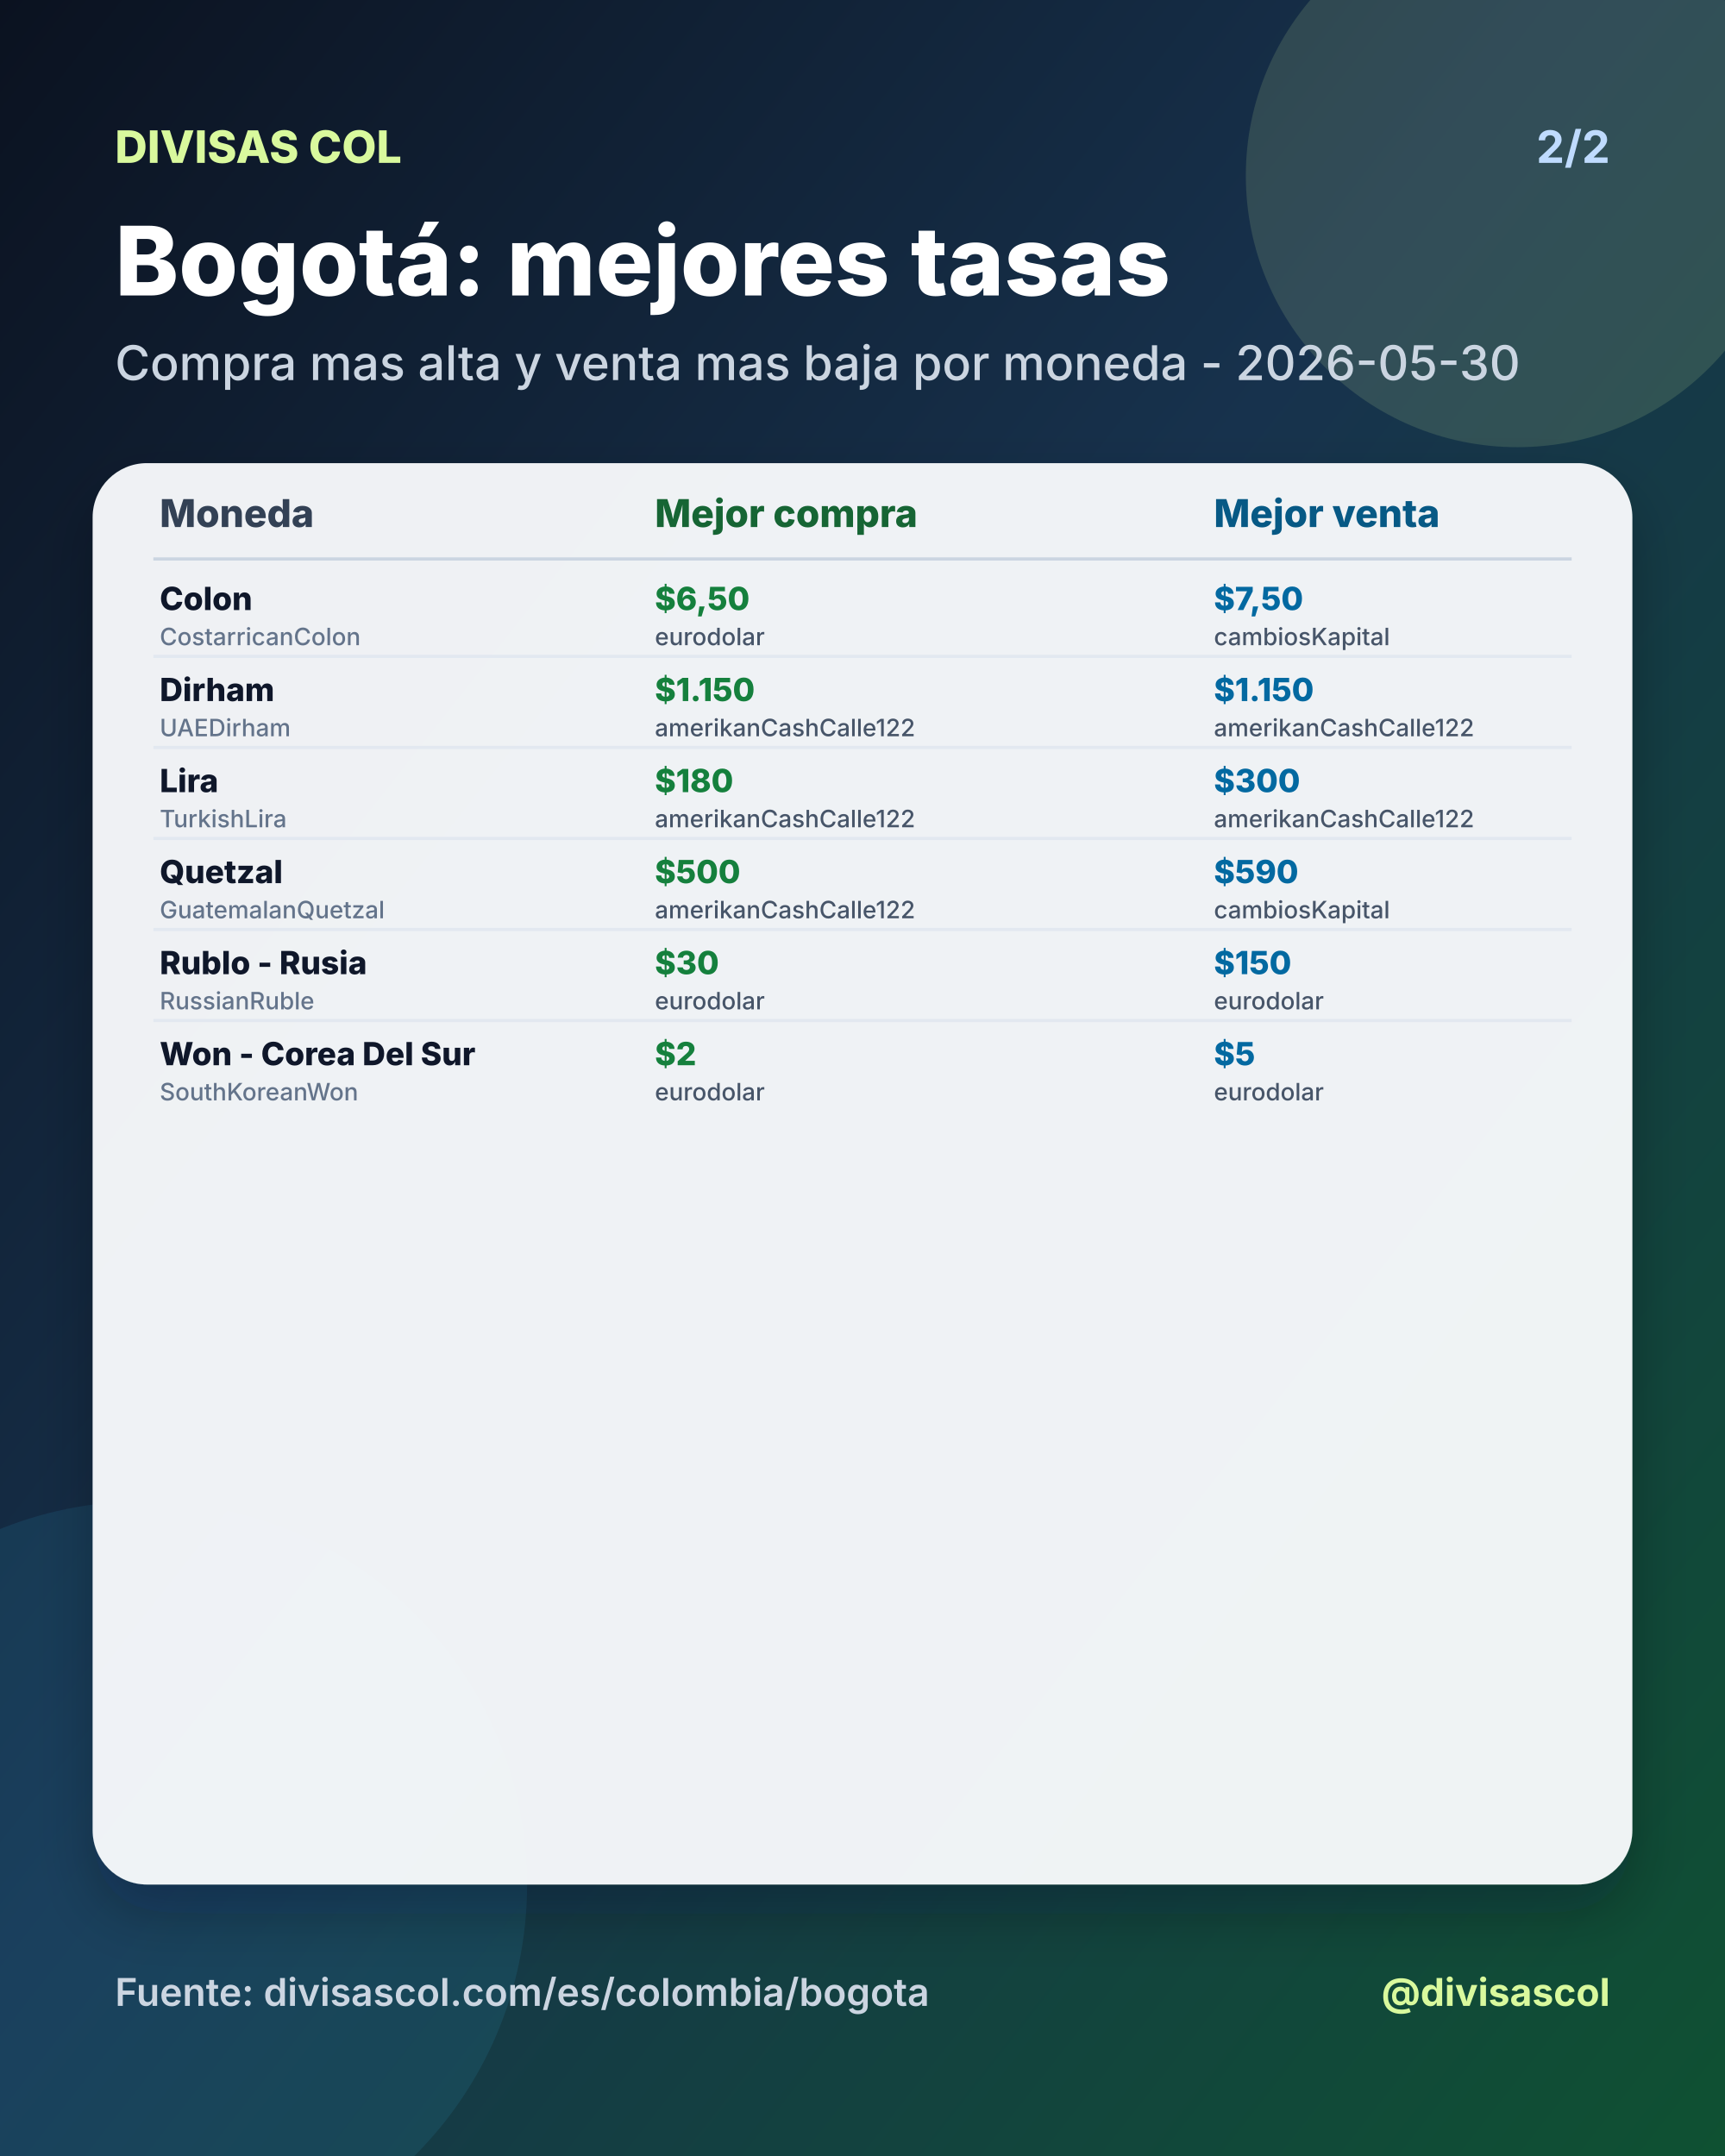
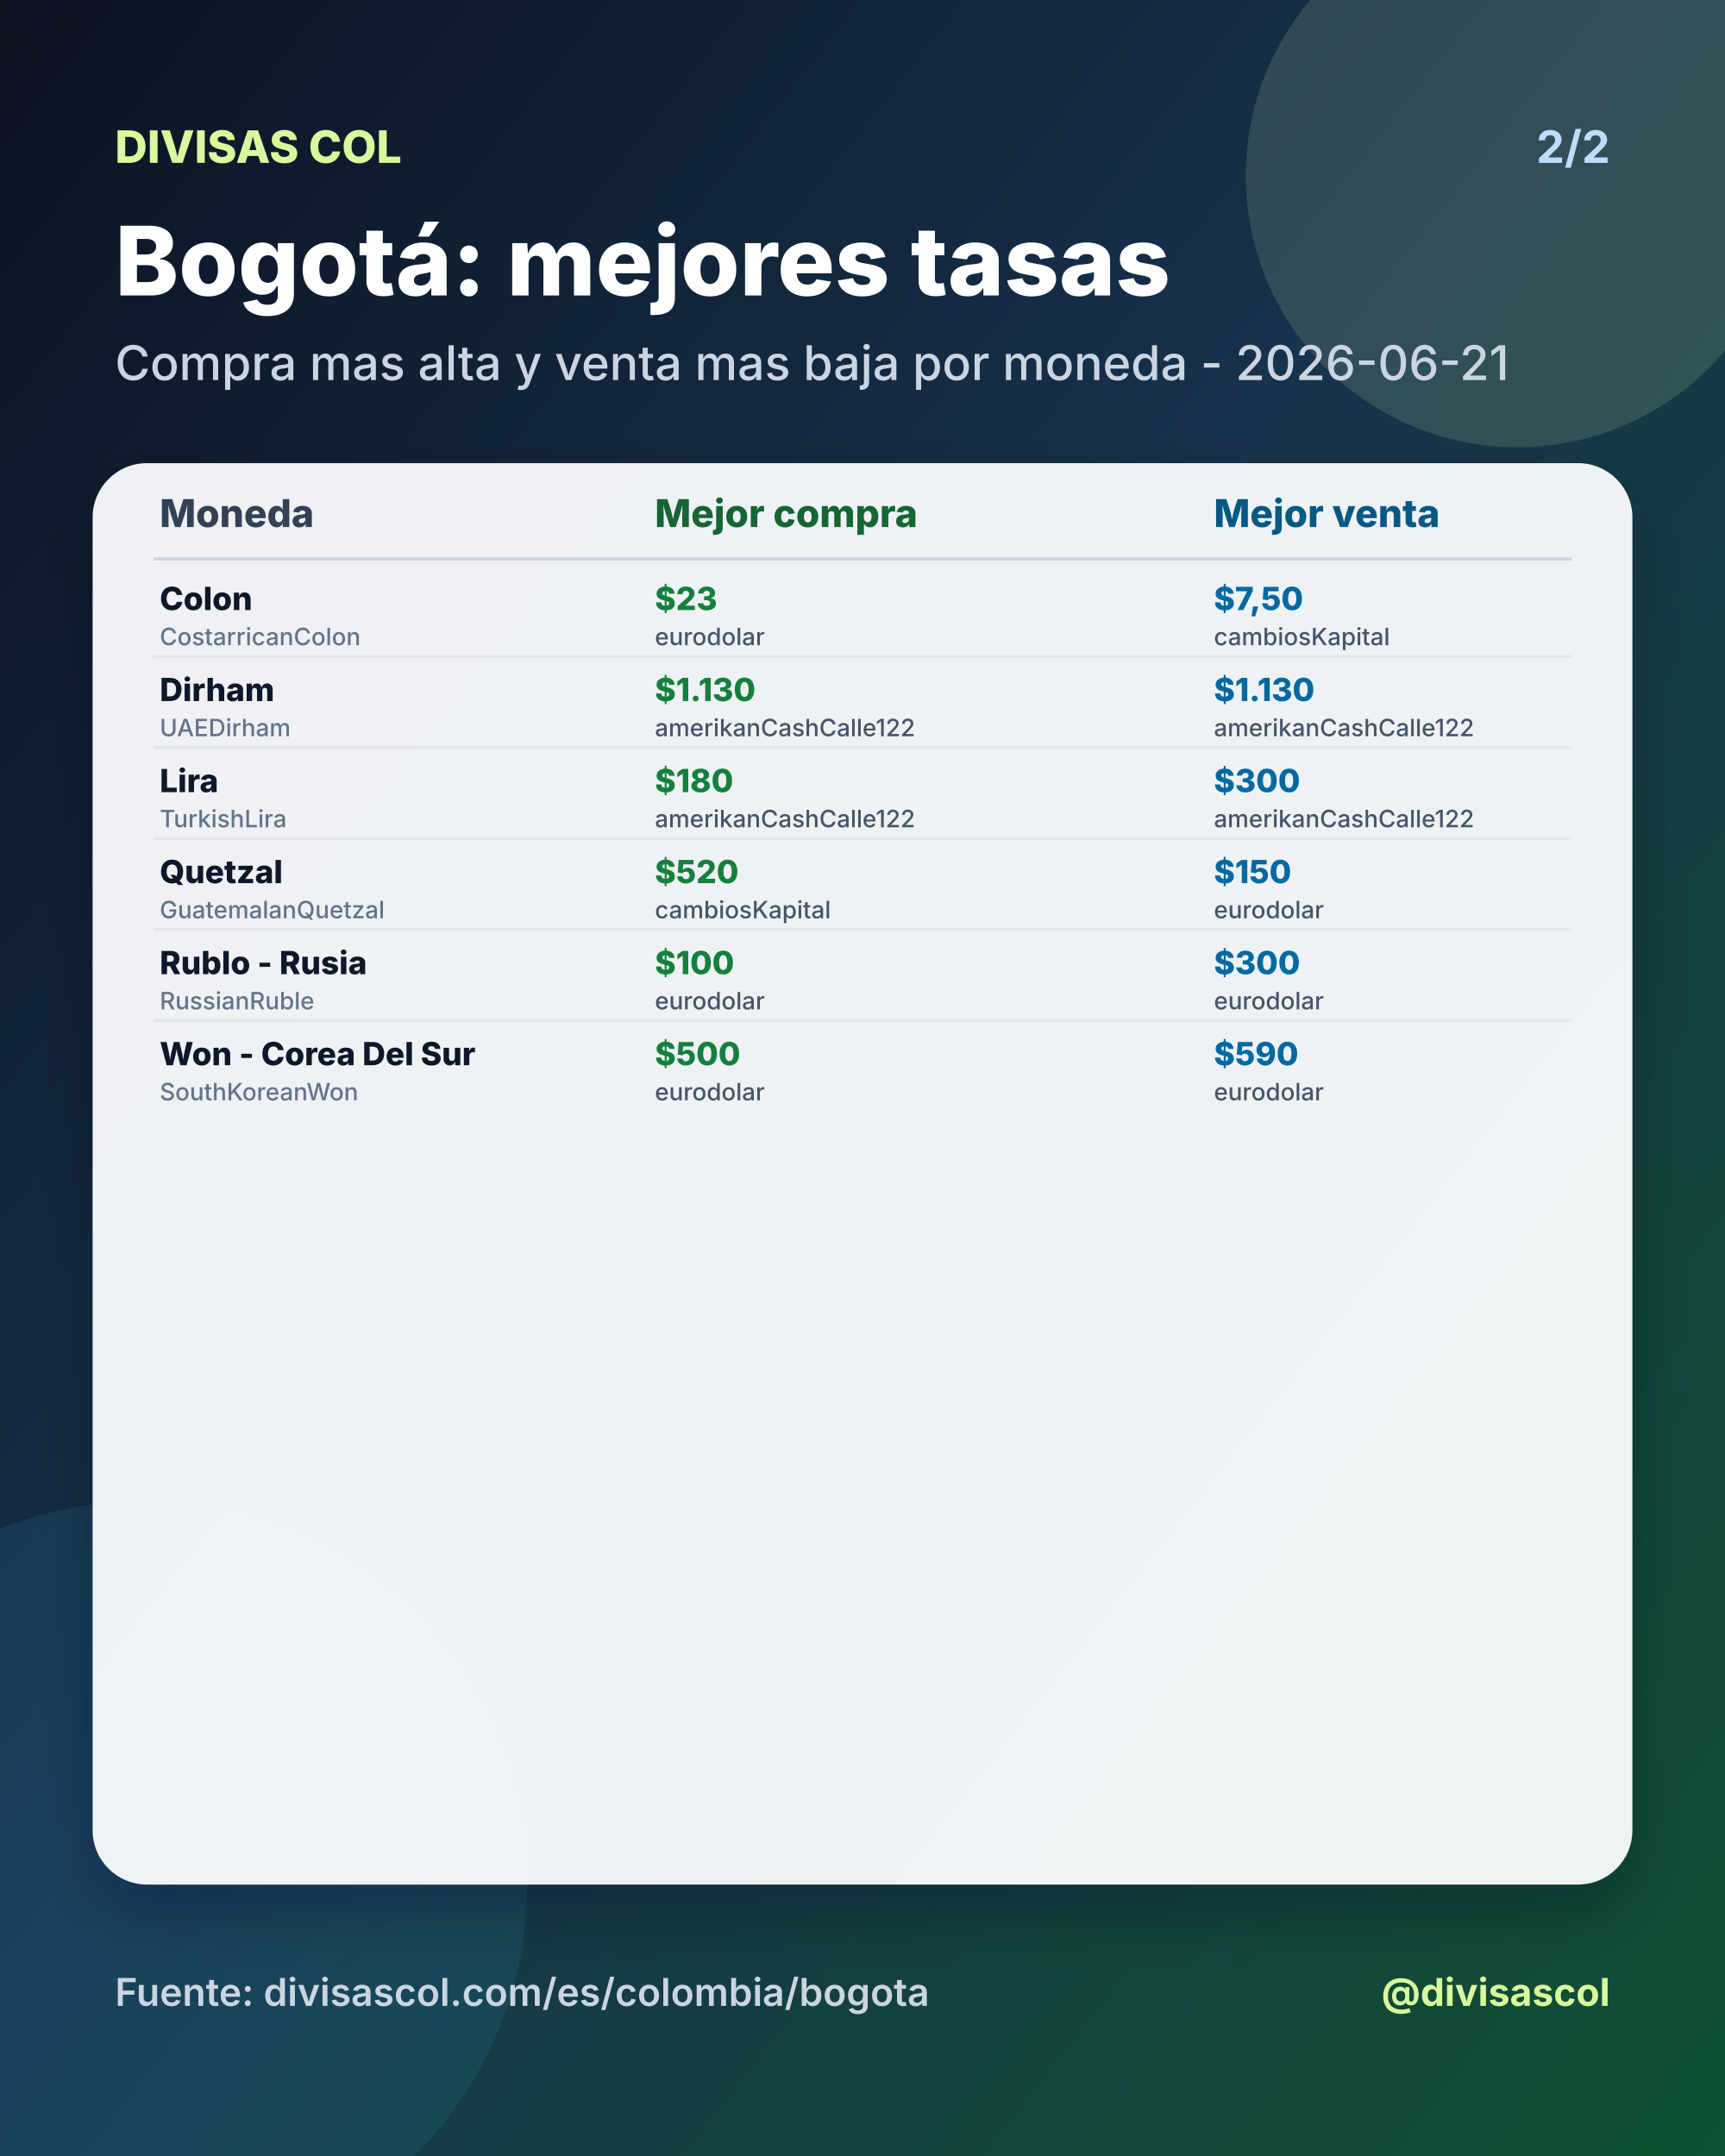
<svg xmlns="http://www.w3.org/2000/svg" width="1080" height="1350" viewBox="0 0 1080 1350">
  <defs>
    <linearGradient id="bg" x1="0" y1="0" x2="1" y2="1">
      <stop offset="0%" stop-color="#0b1220" />
      <stop offset="46%" stop-color="#17324d" />
      <stop offset="100%" stop-color="#0f5132" />
    </linearGradient>
    <filter id="shadow" x="-20%" y="-20%" width="140%" height="140%">
      <feDropShadow dx="0" dy="18" stdDeviation="18" flood-color="#020617" flood-opacity="0.28" />
    </filter>
  </defs>
  <rect width="1080" height="1350" fill="url(#bg)" />
  <circle cx="950" cy="110" r="170" fill="#d9f99d" opacity="0.14" />
  <circle cx="90" cy="1180" r="240" fill="#38bdf8" opacity="0.10" />
  <text x="72" y="102" fill="#d9f99d" font-size="28" font-family="Inter, Arial, sans-serif" font-weight="800" text-anchor="start">DIVISAS COL</text>
  <text x="1008" y="102" fill="#bfdbfe" font-size="28" font-family="Inter, Arial, sans-serif" font-weight="700" text-anchor="end">2/2</text>
  <text x="72" y="185" fill="#ffffff" font-size="60" font-family="Inter, Arial, sans-serif" font-weight="800" text-anchor="start">Bogotá: mejores tasas</text>
-   <text x="72" y="238" fill="#cbd5e1" font-size="30" font-family="Inter, Arial, sans-serif" font-weight="500" text-anchor="start">Compra mas alta y venta mas baja por moneda - 2026-05-30</text>
+   <text x="72" y="238" fill="#cbd5e1" font-size="30" font-family="Inter, Arial, sans-serif" font-weight="500" text-anchor="start">Compra mas alta y venta mas baja por moneda - 2026-06-21</text>
  <rect x="58" y="290" width="964" height="890" rx="34" fill="#f8fafc" opacity="0.96" filter="url(#shadow)" />
  <text x="100" y="330" fill="#334155" font-size="24" font-family="Inter, Arial, sans-serif" font-weight="800" text-anchor="start">Moneda</text>
  <text x="410" y="330" fill="#166534" font-size="24" font-family="Inter, Arial, sans-serif" font-weight="800" text-anchor="start">Mejor compra</text>
  <text x="760" y="330" fill="#075985" font-size="24" font-family="Inter, Arial, sans-serif" font-weight="800" text-anchor="start">Mejor venta</text>
  <line x1="96" y1="350" x2="984" y2="350" stroke="#cbd5e1" stroke-width="2" />
  <text x="100" y="382" fill="#0f172a" font-size="20" font-family="Inter, Arial, sans-serif" font-weight="800" text-anchor="start">Colon</text>
  <text x="100" y="404" fill="#64748b" font-size="15" font-family="Inter, Arial, sans-serif" font-weight="500" text-anchor="start">CostarricanColon</text>
-   <text x="410" y="382" fill="#15803d" font-size="20" font-family="Inter, Arial, sans-serif" font-weight="800" text-anchor="start">$6,50</text>
+   <text x="410" y="382" fill="#15803d" font-size="20" font-family="Inter, Arial, sans-serif" font-weight="800" text-anchor="start">$23</text>
  <text x="410" y="404" fill="#475569" font-size="15" font-family="Inter, Arial, sans-serif" font-weight="500" text-anchor="start">eurodolar</text>
  <text x="760" y="382" fill="#0369a1" font-size="20" font-family="Inter, Arial, sans-serif" font-weight="800" text-anchor="start">$7,50</text>
  <text x="760" y="404" fill="#475569" font-size="15" font-family="Inter, Arial, sans-serif" font-weight="500" text-anchor="start">cambiosKapital</text>
  <line x1="96" y1="411" x2="984" y2="411" stroke="#e2e8f0" stroke-width="2" />
  <text x="100" y="439" fill="#0f172a" font-size="20" font-family="Inter, Arial, sans-serif" font-weight="800" text-anchor="start">Dirham</text>
  <text x="100" y="461" fill="#64748b" font-size="15" font-family="Inter, Arial, sans-serif" font-weight="500" text-anchor="start">UAEDirham</text>
-   <text x="410" y="439" fill="#15803d" font-size="20" font-family="Inter, Arial, sans-serif" font-weight="800" text-anchor="start">$1.150</text>
+   <text x="410" y="439" fill="#15803d" font-size="20" font-family="Inter, Arial, sans-serif" font-weight="800" text-anchor="start">$1.130</text>
  <text x="410" y="461" fill="#475569" font-size="15" font-family="Inter, Arial, sans-serif" font-weight="500" text-anchor="start">amerikanCashCalle122</text>
-   <text x="760" y="439" fill="#0369a1" font-size="20" font-family="Inter, Arial, sans-serif" font-weight="800" text-anchor="start">$1.150</text>
+   <text x="760" y="439" fill="#0369a1" font-size="20" font-family="Inter, Arial, sans-serif" font-weight="800" text-anchor="start">$1.130</text>
  <text x="760" y="461" fill="#475569" font-size="15" font-family="Inter, Arial, sans-serif" font-weight="500" text-anchor="start">amerikanCashCalle122</text>
  <line x1="96" y1="468" x2="984" y2="468" stroke="#e2e8f0" stroke-width="2" />
  <text x="100" y="496" fill="#0f172a" font-size="20" font-family="Inter, Arial, sans-serif" font-weight="800" text-anchor="start">Lira</text>
  <text x="100" y="518" fill="#64748b" font-size="15" font-family="Inter, Arial, sans-serif" font-weight="500" text-anchor="start">TurkishLira</text>
  <text x="410" y="496" fill="#15803d" font-size="20" font-family="Inter, Arial, sans-serif" font-weight="800" text-anchor="start">$180</text>
  <text x="410" y="518" fill="#475569" font-size="15" font-family="Inter, Arial, sans-serif" font-weight="500" text-anchor="start">amerikanCashCalle122</text>
  <text x="760" y="496" fill="#0369a1" font-size="20" font-family="Inter, Arial, sans-serif" font-weight="800" text-anchor="start">$300</text>
  <text x="760" y="518" fill="#475569" font-size="15" font-family="Inter, Arial, sans-serif" font-weight="500" text-anchor="start">amerikanCashCalle122</text>
  <line x1="96" y1="525" x2="984" y2="525" stroke="#e2e8f0" stroke-width="2" />
  <text x="100" y="553" fill="#0f172a" font-size="20" font-family="Inter, Arial, sans-serif" font-weight="800" text-anchor="start">Quetzal</text>
  <text x="100" y="575" fill="#64748b" font-size="15" font-family="Inter, Arial, sans-serif" font-weight="500" text-anchor="start">GuatemalanQuetzal</text>
-   <text x="410" y="553" fill="#15803d" font-size="20" font-family="Inter, Arial, sans-serif" font-weight="800" text-anchor="start">$500</text>
-   <text x="410" y="575" fill="#475569" font-size="15" font-family="Inter, Arial, sans-serif" font-weight="500" text-anchor="start">amerikanCashCalle122</text>
-   <text x="760" y="553" fill="#0369a1" font-size="20" font-family="Inter, Arial, sans-serif" font-weight="800" text-anchor="start">$590</text>
-   <text x="760" y="575" fill="#475569" font-size="15" font-family="Inter, Arial, sans-serif" font-weight="500" text-anchor="start">cambiosKapital</text>
+   <text x="410" y="553" fill="#15803d" font-size="20" font-family="Inter, Arial, sans-serif" font-weight="800" text-anchor="start">$520</text>
+   <text x="410" y="575" fill="#475569" font-size="15" font-family="Inter, Arial, sans-serif" font-weight="500" text-anchor="start">cambiosKapital</text>
+   <text x="760" y="553" fill="#0369a1" font-size="20" font-family="Inter, Arial, sans-serif" font-weight="800" text-anchor="start">$150</text>
+   <text x="760" y="575" fill="#475569" font-size="15" font-family="Inter, Arial, sans-serif" font-weight="500" text-anchor="start">eurodolar</text>
  <line x1="96" y1="582" x2="984" y2="582" stroke="#e2e8f0" stroke-width="2" />
  <text x="100" y="610" fill="#0f172a" font-size="20" font-family="Inter, Arial, sans-serif" font-weight="800" text-anchor="start">Rublo - Rusia</text>
  <text x="100" y="632" fill="#64748b" font-size="15" font-family="Inter, Arial, sans-serif" font-weight="500" text-anchor="start">RussianRuble</text>
-   <text x="410" y="610" fill="#15803d" font-size="20" font-family="Inter, Arial, sans-serif" font-weight="800" text-anchor="start">$30</text>
+   <text x="410" y="610" fill="#15803d" font-size="20" font-family="Inter, Arial, sans-serif" font-weight="800" text-anchor="start">$100</text>
  <text x="410" y="632" fill="#475569" font-size="15" font-family="Inter, Arial, sans-serif" font-weight="500" text-anchor="start">eurodolar</text>
-   <text x="760" y="610" fill="#0369a1" font-size="20" font-family="Inter, Arial, sans-serif" font-weight="800" text-anchor="start">$150</text>
+   <text x="760" y="610" fill="#0369a1" font-size="20" font-family="Inter, Arial, sans-serif" font-weight="800" text-anchor="start">$300</text>
  <text x="760" y="632" fill="#475569" font-size="15" font-family="Inter, Arial, sans-serif" font-weight="500" text-anchor="start">eurodolar</text>
  <line x1="96" y1="639" x2="984" y2="639" stroke="#e2e8f0" stroke-width="2" />
  <text x="100" y="667" fill="#0f172a" font-size="20" font-family="Inter, Arial, sans-serif" font-weight="800" text-anchor="start">Won - Corea Del Sur</text>
  <text x="100" y="689" fill="#64748b" font-size="15" font-family="Inter, Arial, sans-serif" font-weight="500" text-anchor="start">SouthKoreanWon</text>
-   <text x="410" y="667" fill="#15803d" font-size="20" font-family="Inter, Arial, sans-serif" font-weight="800" text-anchor="start">$2</text>
+   <text x="410" y="667" fill="#15803d" font-size="20" font-family="Inter, Arial, sans-serif" font-weight="800" text-anchor="start">$500</text>
  <text x="410" y="689" fill="#475569" font-size="15" font-family="Inter, Arial, sans-serif" font-weight="500" text-anchor="start">eurodolar</text>
-   <text x="760" y="667" fill="#0369a1" font-size="20" font-family="Inter, Arial, sans-serif" font-weight="800" text-anchor="start">$5</text>
+   <text x="760" y="667" fill="#0369a1" font-size="20" font-family="Inter, Arial, sans-serif" font-weight="800" text-anchor="start">$590</text>
  <text x="760" y="689" fill="#475569" font-size="15" font-family="Inter, Arial, sans-serif" font-weight="500" text-anchor="start">eurodolar</text>
  <text x="72" y="1256" fill="#cbd5e1" font-size="24" font-family="Inter, Arial, sans-serif" font-weight="600" text-anchor="start">Fuente: divisascol.com/es/colombia/bogota</text>
  <text x="1008" y="1256" fill="#d9f99d" font-size="24" font-family="Inter, Arial, sans-serif" font-weight="700" text-anchor="end">@divisascol</text>
</svg>
